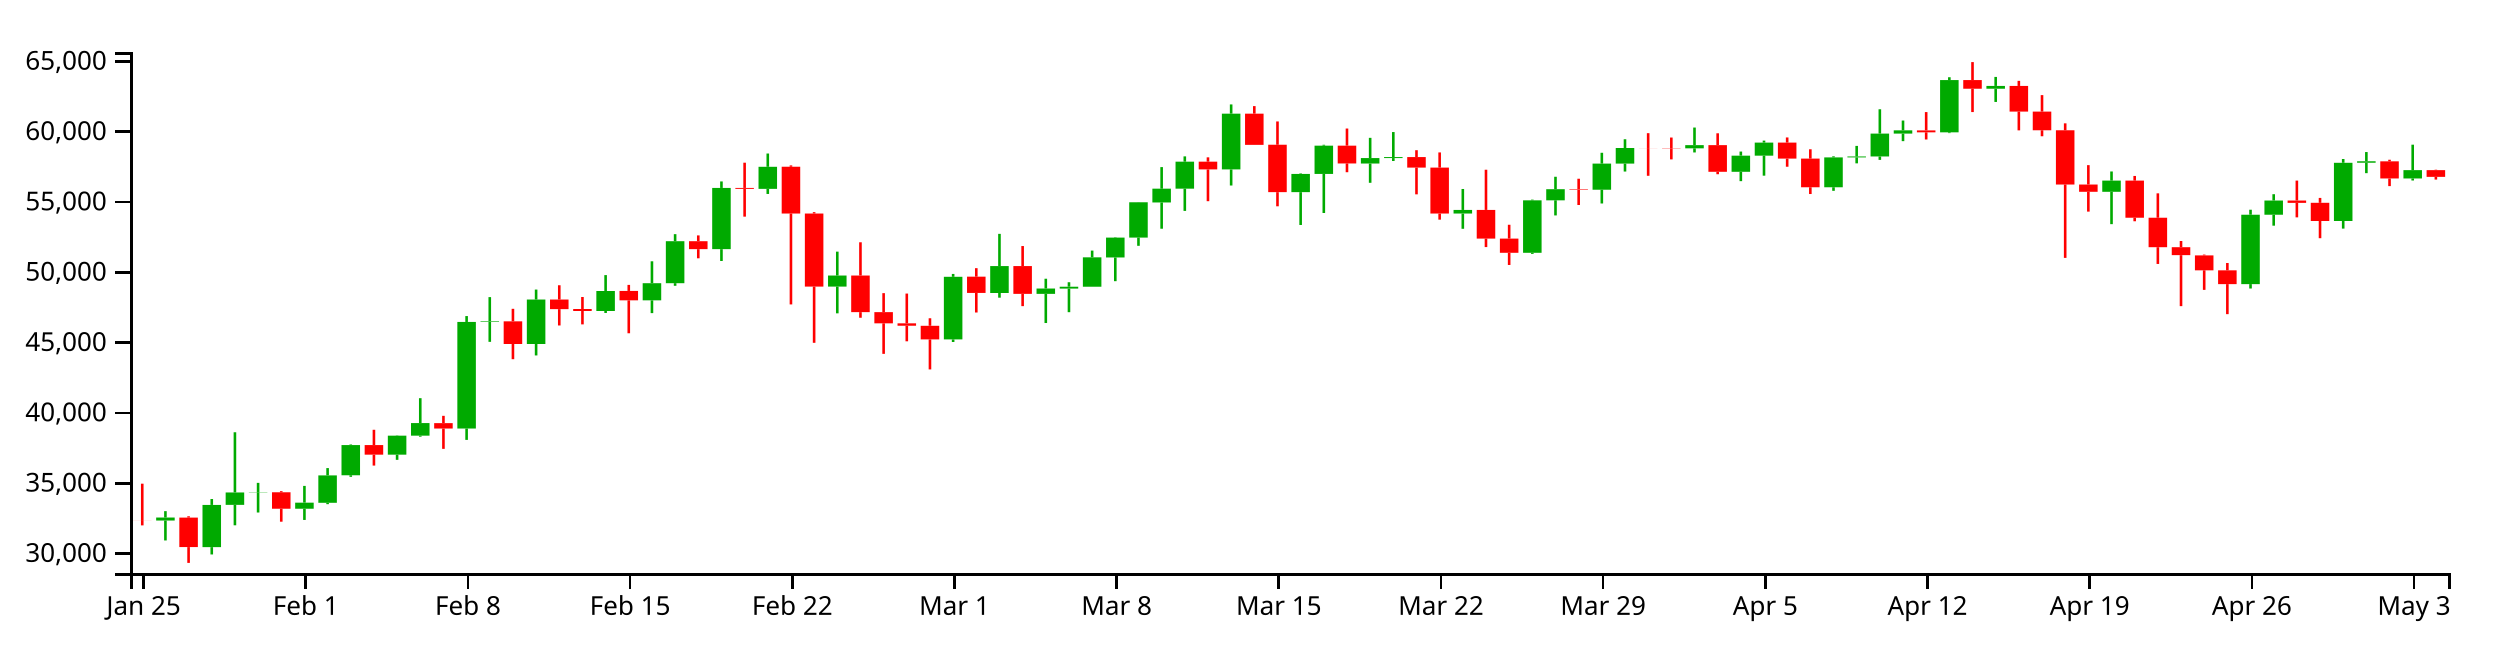
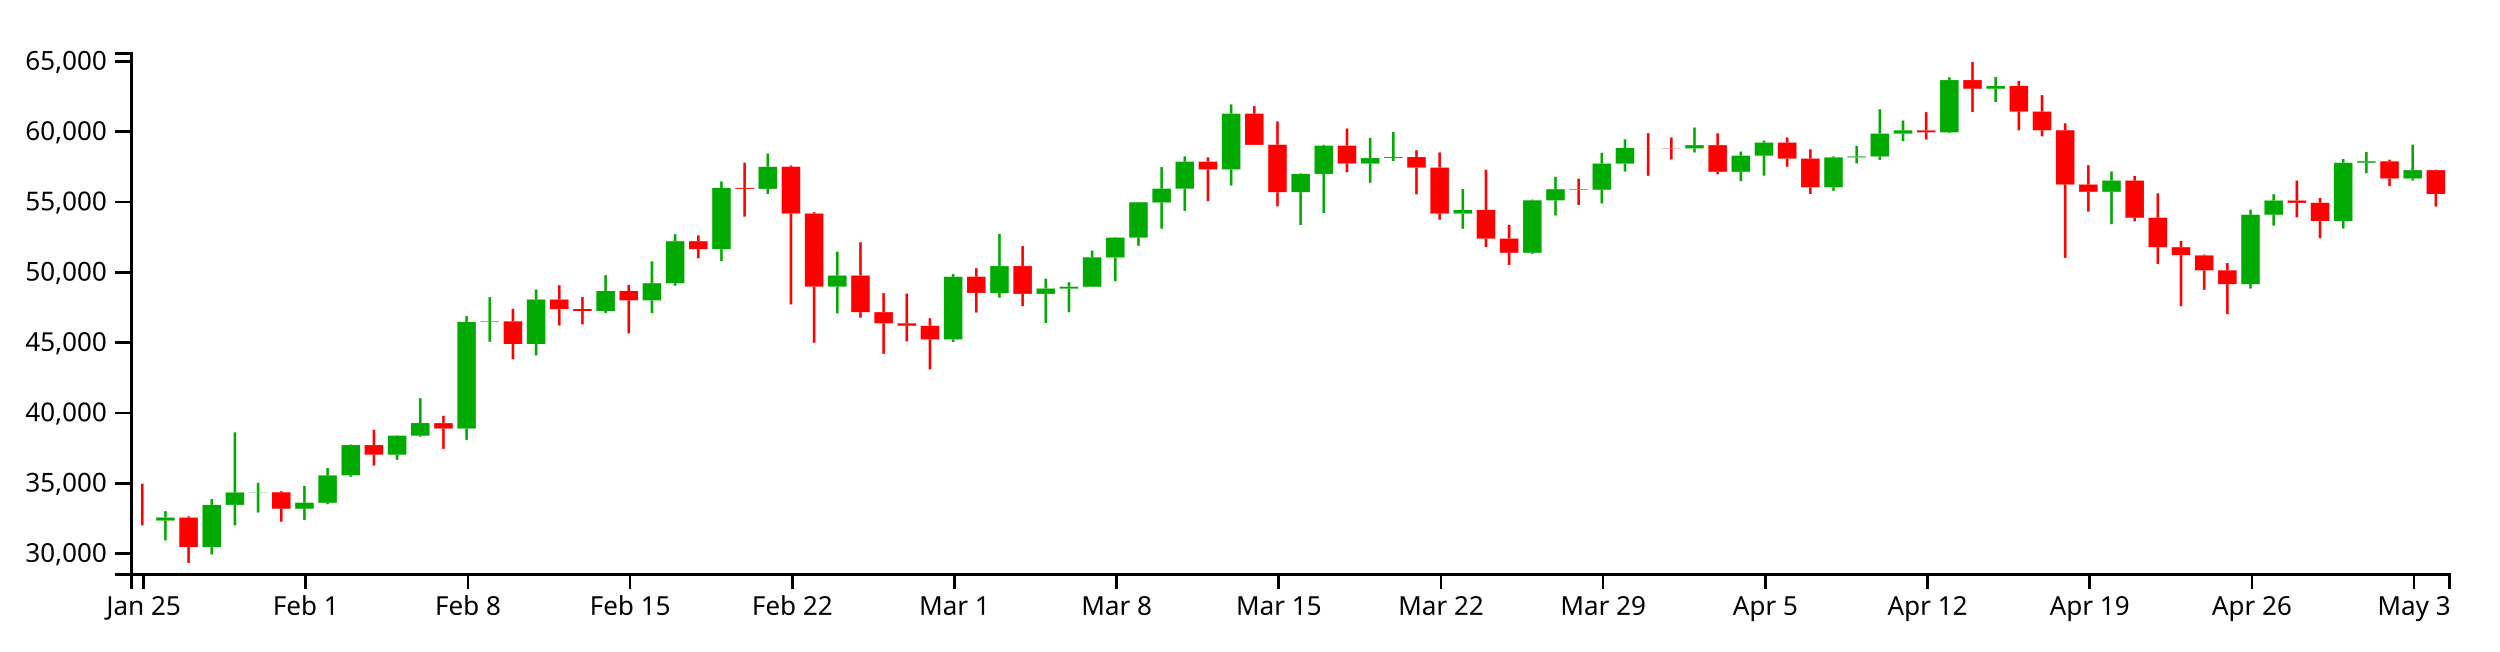
<svg xmlns="http://www.w3.org/2000/svg" version="1.1" width="960" height="250">
  <g transform="translate(50,20)">
    <style>.axis path,.axis line{fill:none;stroke:#000;shape-rendering:crispEdges;}path.candle{stroke:#000000;}path.candle.body{stroke-width:0;}path.candle.up{fill:#00AA00;stroke:#00AA00;}path.candle.down{fill:#FF0000;stroke:#FF0000;}</style>
    <g class="candlestick">
      <g class="data">
        <path class="candle body up" d="M 9.964 179.886 l 7.117 0 L 17.081 178.733 l -7.117 0 L 9.964 179.886 M 27.757 190.103 l 7.117 0 L 34.874 173.889 l -7.117 0 L 27.757 190.103 M 36.653 173.871 l 7.117 0 L 43.77 169.097 l -7.117 0 L 36.653 173.871 M 45.55 169.129 l 7.117 0 L 52.667 169.039 l -7.117 0 L 45.55 169.129 M 63.343 175.357 l 7.117 0 L 70.46 173.017 l -7.117 0 L 63.343 175.357 M 72.239 173.067 l 7.117 0 L 79.356 162.541 l -7.117 0 L 72.239 173.067 M 81.136 162.506 l 7.117 0 L 88.253 150.917 l -7.117 0 L 81.136 162.506 M 98.928 154.601 l 7.117 0 L 106.046 147.291 l -7.117 0 L 98.928 154.601 M 107.825 147.296 l 7.117 0 L 114.942 142.449 l -7.117 0 L 107.825 147.296 M 125.618 144.562 l 7.117 0 L 132.735 103.634 l -7.117 0 L 125.618 144.562 M 134.514 103.634 l 7.117 0 L 141.631 103.388 l -7.117 0 L 134.514 103.634 M 152.307 112.098 l 7.117 0 L 159.424 95.023 l -7.117 0 L 152.307 112.098 M 178.996 99.412 l 7.117 0 L 186.114 91.738 l -7.117 0 L 178.996 99.412 M 196.789 95.338 l 7.117 0 L 203.906 88.738 l -7.117 0 L 196.789 95.338 M 205.686 88.738 l 7.117 0 L 212.803 72.612 l -7.117 0 L 205.686 88.738 M 223.479 75.674 l 7.117 0 L 230.596 52.166 l -7.117 0 L 223.479 75.674 M 241.271 52.516 l 7.117 0 L 248.389 44.052 l -7.117 0 L 241.271 52.516 M 267.961 90.047 l 7.117 0 L 275.078 85.807 l -7.117 0 L 267.961 90.047 M 312.443 110.334 l 7.117 0 L 319.56 86.288 l -7.117 0 L 312.443 110.334 M 330.236 92.501 l 7.117 0 L 337.353 82.172 l -7.117 0 L 330.236 92.501 M 348.029 92.838 l 7.117 0 L 355.146 90.799 l -7.117 0 L 348.029 92.838 M 356.925 90.826 l 7.117 0 L 364.042 90.094 l -7.117 0 L 356.925 90.826 M 365.822 90.094 l 7.117 0 L 372.939 78.811 l -7.117 0 L 365.822 90.094 M 374.718 78.879 l 7.117 0 L 381.835 71.232 l -7.117 0 L 374.718 78.879 M 383.615 71.232 l 7.117 0 L 390.732 57.682 l -7.117 0 L 383.615 71.232 M 392.511 57.735 l 7.117 0 L 399.628 52.46 l -7.117 0 L 392.511 57.735 M 401.407 52.46 l 7.117 0 L 408.525 42.083 l -7.117 0 L 401.407 52.46 M 419.2 45.061 l 7.117 0 L 426.317 23.641 l -7.117 0 L 419.2 45.061 M 445.89 53.79 l 7.117 0 L 453.007 46.794 l -7.117 0 L 445.89 53.79 M 454.786 46.794 l 7.117 0 L 461.903 35.928 l -7.117 0 L 454.786 46.794 M 472.579 42.797 l 7.117 0 L 479.696 40.696 l -7.117 0 L 472.579 42.797 M 481.475 40.696 l 7.117 0 L 488.593 40.306 l -7.117 0 L 481.475 40.696 M 508.165 62.009 l 7.117 0 L 515.282 60.617 l -7.117 0 L 508.165 62.009 M 534.854 77.072 l 7.117 0 L 541.971 56.92 l -7.117 0 L 534.854 77.072 M 543.75 56.92 l 7.117 0 L 550.868 52.646 l -7.117 0 L 543.75 56.92 M 561.543 52.859 l 7.117 0 L 568.661 42.826 l -7.117 0 L 561.543 52.859 M 570.44 42.827 l 7.117 0 L 577.557 36.827 l -7.117 0 L 570.44 42.827 M 597.129 36.968 l 7.117 0 L 604.246 35.728 l -7.117 0 L 597.129 36.968 M 614.922 45.978 l 7.117 0 L 622.039 39.767 l -7.117 0 L 614.922 45.978 M 623.818 39.767 l 7.117 0 L 630.936 34.756 l -7.117 0 L 623.818 39.767 M 650.508 51.91 l 7.117 0 L 657.625 40.439 l -7.117 0 L 650.508 51.91 M 659.404 40.439 l 7.117 0 L 666.521 40.088 l -7.117 0 L 659.404 40.439 M 668.301 40.088 l 7.117 0 L 675.418 31.305 l -7.117 0 L 668.301 40.088 M 677.197 31.305 l 7.117 0 L 684.314 30.045 l -7.117 0 L 677.197 31.305 M 694.99 30.814 l 7.117 0 L 702.107 10.753 l -7.117 0 L 694.99 30.814 M 712.783 14.076 l 7.117 0 L 719.9 12.994 l -7.117 0 L 712.783 14.076 M 757.265 53.639 l 7.117 0 L 764.382 49.363 l -7.117 0 L 757.265 53.639 M 810.644 89.098 l 7.117 0 L 817.761 62.451 l -7.117 0 L 810.644 89.098 M 819.54 62.451 l 7.117 0 L 826.657 56.993 l -7.117 0 L 819.54 62.451 M 846.23 64.861 l 7.117 0 L 853.347 42.509 l -7.117 0 L 846.23 64.861 M 855.126 42.493 l 7.117 0 L 862.243 41.936 l -7.117 0 L 855.126 42.493 M 872.919 48.536 l 7.117 0 L 880.036 45.343 l -7.117 0 L 872.919 48.536" />
-         <path class="candle body down" d="M 1.068 179.858 l 7.117 0 L 8.185 179.886 l -7.117 0 L 1.068 179.858 M 18.86 178.753 l 7.117 0 L 25.978 190.082 l -7.117 0 L 18.86 178.753 M 54.446 169.039 l 7.117 0 L 61.563 175.357 l -7.117 0 L 54.446 169.039 M 90.032 150.909 l 7.117 0 L 97.149 154.601 l -7.117 0 L 90.032 150.909 M 116.721 142.481 l 7.117 0 L 123.838 144.562 l -7.117 0 L 116.721 142.481 M 143.411 103.388 l 7.117 0 L 150.528 112.098 l -7.117 0 L 143.411 103.388 M 161.204 95.028 l 7.117 0 L 168.321 98.705 l -7.117 0 L 161.204 95.028 M 170.1 98.648 l 7.117 0 L 177.217 99.429 l -7.117 0 L 170.1 98.648 M 187.893 91.724 l 7.117 0 L 195.01 95.338 l -7.117 0 L 187.893 91.724 M 214.582 72.623 l 7.117 0 L 221.699 75.674 l -7.117 0 L 214.582 72.623 M 232.375 52.166 l 7.117 0 L 239.492 52.516 l -7.117 0 L 232.375 52.166 M 250.168 44.031 l 7.117 0 L 257.285 61.985 l -7.117 0 L 250.168 44.031 M 259.064 61.985 l 7.117 0 L 266.182 90.047 l -7.117 0 L 259.064 61.985 M 276.857 85.807 l 7.117 0 L 283.974 99.86 l -7.117 0 L 276.857 85.807 M 285.754 99.86 l 7.117 0 L 292.871 104.163 l -7.117 0 L 285.754 99.86 M 294.65 104.163 l 7.117 0 L 301.767 105.084 l -7.117 0 L 294.65 104.163 M 303.547 105.099 l 7.117 0 L 310.664 110.326 l -7.117 0 L 303.547 105.099 M 321.339 86.241 l 7.117 0 L 328.457 92.479 l -7.117 0 L 321.339 86.241 M 339.132 82.172 l 7.117 0 L 346.25 92.838 l -7.117 0 L 339.132 82.172 M 410.304 42.083 l 7.117 0 L 417.421 45.061 l -7.117 0 L 410.304 42.083 M 428.097 23.641 l 7.117 0 L 435.214 35.629 l -7.117 0 L 428.097 23.641 M 436.993 35.587 l 7.117 0 L 444.11 53.79 l -7.117 0 L 436.993 35.587 M 463.683 35.928 l 7.117 0 L 470.8 42.758 l -7.117 0 L 463.683 35.928 M 490.372 40.318 l 7.117 0 L 497.489 44.36 l -7.117 0 L 490.372 40.318 M 499.268 44.36 l 7.117 0 L 506.385 62.009 l -7.117 0 L 499.268 44.36 M 517.061 60.607 l 7.117 0 L 524.178 71.619 l -7.117 0 L 517.061 60.607 M 525.958 71.618 l 7.117 0 L 533.075 77.072 l -7.117 0 L 525.958 71.618 M 552.647 52.646 l 7.117 0 L 559.764 52.859 l -7.117 0 L 552.647 52.646 M 579.336 36.827 l 7.117 0 L 586.453 36.859 l -7.117 0 L 579.336 36.827 M 588.233 36.865 l 7.117 0 L 595.35 36.968 l -7.117 0 L 588.233 36.865 M 606.026 35.728 l 7.117 0 L 613.143 45.978 l -7.117 0 L 606.026 35.728 M 632.715 34.756 l 7.117 0 L 639.832 40.906 l -7.117 0 L 632.715 34.756 M 641.611 40.912 l 7.117 0 L 648.729 51.909 l -7.117 0 L 641.611 40.912 M 686.094 30.064 l 7.117 0 L 693.211 30.814 l -7.117 0 L 686.094 30.064 M 703.886 10.753 l 7.117 0 L 711.004 14.076 l -7.117 0 L 703.886 10.753 M 721.679 13.001 l 7.117 0 L 728.796 22.85 l -7.117 0 L 721.679 13.001 M 730.576 22.85 l 7.117 0 L 737.693 30.022 l -7.117 0 L 730.576 22.85 M 739.472 30.022 l 7.117 0 L 746.589 50.848 l -7.117 0 L 739.472 30.022 M 748.369 50.848 l 7.117 0 L 755.486 53.639 l -7.117 0 L 748.369 50.848 M 766.162 49.363 l 7.117 0 L 773.279 63.605 l -7.117 0 L 766.162 49.363 M 775.058 63.605 l 7.117 0 L 782.175 74.927 l -7.117 0 L 775.058 63.605 M 783.954 74.927 l 7.117 0 L 791.072 77.983 l -7.117 0 L 783.954 74.927 M 792.851 78.061 l 7.117 0 L 799.968 83.8 l -7.117 0 L 792.851 78.061 M 801.747 83.8 l 7.117 0 L 808.864 89.098 l -7.117 0 L 801.747 83.8 M 828.437 56.993 l 7.117 0 L 835.554 57.889 l -7.117 0 L 828.437 56.993 M 837.333 57.888 l 7.117 0 L 844.45 64.861 l -7.117 0 L 837.333 57.888 M 864.022 41.952 l 7.117 0 L 871.14 48.536 l -7.117 0 L 864.022 41.952 M 881.815 45.343 l 7.117 0 L 888.932 47.923 l -7.117 0 L 881.815 45.343" />
+         <path class="candle body down" d="M 1.068 179.858 l 7.117 0 L 8.185 179.886 l -7.117 0 L 1.068 179.858 M 18.86 178.753 l 7.117 0 L 25.978 190.082 l -7.117 0 L 18.86 178.753 M 54.446 169.039 l 7.117 0 L 61.563 175.357 l -7.117 0 L 54.446 169.039 M 90.032 150.909 l 7.117 0 L 97.149 154.601 l -7.117 0 L 90.032 150.909 M 116.721 142.481 l 7.117 0 L 123.838 144.562 l -7.117 0 L 116.721 142.481 M 143.411 103.388 l 7.117 0 L 150.528 112.098 l -7.117 0 L 143.411 103.388 M 161.204 95.028 l 7.117 0 L 168.321 98.705 l -7.117 0 L 161.204 95.028 M 170.1 98.648 l 7.117 0 L 177.217 99.429 l -7.117 0 L 170.1 98.648 M 187.893 91.724 l 7.117 0 L 195.01 95.338 l -7.117 0 L 187.893 91.724 M 214.582 72.623 l 7.117 0 L 221.699 75.674 l -7.117 0 L 214.582 72.623 M 232.375 52.166 l 7.117 0 L 239.492 52.516 l -7.117 0 L 232.375 52.166 M 250.168 44.031 l 7.117 0 L 257.285 61.985 l -7.117 0 L 250.168 44.031 M 259.064 61.985 l 7.117 0 L 266.182 90.047 l -7.117 0 L 259.064 61.985 M 276.857 85.807 l 7.117 0 L 283.974 99.86 l -7.117 0 L 276.857 85.807 M 285.754 99.86 l 7.117 0 L 292.871 104.163 l -7.117 0 L 285.754 99.86 M 294.65 104.163 l 7.117 0 L 301.767 105.084 l -7.117 0 L 294.65 104.163 M 303.547 105.099 l 7.117 0 L 310.664 110.326 l -7.117 0 L 303.547 105.099 M 321.339 86.241 l 7.117 0 L 328.457 92.479 l -7.117 0 L 321.339 86.241 M 339.132 82.172 l 7.117 0 L 346.25 92.838 l -7.117 0 L 339.132 82.172 M 410.304 42.083 l 7.117 0 L 417.421 45.061 l -7.117 0 L 410.304 42.083 M 428.097 23.641 l 7.117 0 L 435.214 35.629 l -7.117 0 L 428.097 23.641 M 436.993 35.587 l 7.117 0 L 444.11 53.79 l -7.117 0 L 436.993 35.587 M 463.683 35.928 l 7.117 0 L 470.8 42.758 l -7.117 0 L 463.683 35.928 M 490.372 40.318 l 7.117 0 L 497.489 44.36 l -7.117 0 L 490.372 40.318 M 499.268 44.36 l 7.117 0 L 506.385 62.009 l -7.117 0 L 499.268 44.36 M 517.061 60.607 l 7.117 0 L 524.178 71.619 l -7.117 0 L 517.061 60.607 M 525.958 71.618 l 7.117 0 L 533.075 77.072 l -7.117 0 L 525.958 71.618 M 552.647 52.646 l 7.117 0 L 559.764 52.859 l -7.117 0 L 552.647 52.646 M 579.336 36.827 l 7.117 0 L 586.453 36.859 l -7.117 0 L 579.336 36.827 M 588.233 36.865 l 7.117 0 L 595.35 36.968 l -7.117 0 L 588.233 36.865 M 606.026 35.728 l 7.117 0 L 613.143 45.978 l -7.117 0 L 606.026 35.728 M 632.715 34.756 l 7.117 0 L 639.832 40.906 l -7.117 0 L 632.715 34.756 M 641.611 40.912 l 7.117 0 L 648.729 51.909 l -7.117 0 L 641.611 40.912 M 686.094 30.064 l 7.117 0 L 693.211 30.814 l -7.117 0 L 686.094 30.064 M 703.886 10.753 l 7.117 0 L 711.004 14.076 l -7.117 0 L 703.886 10.753 M 721.679 13.001 l 7.117 0 L 728.796 22.85 l -7.117 0 L 721.679 13.001 M 730.576 22.85 l 7.117 0 L 737.693 30.022 l -7.117 0 L 730.576 22.85 M 739.472 30.022 l 7.117 0 L 746.589 50.848 l -7.117 0 L 739.472 30.022 M 748.369 50.848 l 7.117 0 L 755.486 53.639 l -7.117 0 L 748.369 50.848 M 766.162 49.363 l 7.117 0 L 773.279 63.605 l -7.117 0 L 766.162 49.363 M 775.058 63.605 l 7.117 0 L 782.175 74.927 l -7.117 0 L 775.058 63.605 M 783.954 74.927 l 7.117 0 L 791.072 77.983 l -7.117 0 L 783.954 74.927 M 792.851 78.061 l 7.117 0 L 799.968 83.8 l -7.117 0 L 792.851 78.061 M 801.747 83.8 l 7.117 0 L 808.864 89.098 l -7.117 0 L 801.747 83.8 M 828.437 56.993 l 7.117 0 L 835.554 57.889 l -7.117 0 L 828.437 56.993 M 837.333 57.888 l 7.117 0 L 844.45 64.861 l -7.117 0 L 837.333 57.888 M 864.022 41.952 l 7.117 0 L 871.14 48.536 l -7.117 0 L 864.022 41.952 M 881.815 45.343 l 7.117 0 L 888.932 54.5 l -7.117 0 L 881.815 45.343" />
        <path class="candle body equal" />
        <path class="candle wick up" d="M 13.523 176.281 L 13.523 178.733 M 13.523 179.886 L 13.523 187.537 M 31.315 171.625 L 31.315 173.889 M 31.315 190.103 L 31.315 192.912 M 40.212 145.987 L 40.212 169.097 M 40.212 173.871 L 40.212 181.716 M 49.108 165.421 L 49.108 169.039 M 49.108 169.129 L 49.108 176.804 M 66.901 166.586 L 66.901 173.017 M 66.901 175.357 L 66.901 179.66 M 75.798 159.743 L 75.798 162.541 M 75.798 173.067 L 75.798 173.602 M 84.694 150.681 L 84.694 150.917 M 84.694 162.506 L 84.694 163.102 M 102.487 147.184 L 102.487 147.291 M 102.487 154.601 L 102.487 156.581 M 111.383 132.899 L 111.383 142.449 M 111.383 147.296 L 111.383 147.693 M 129.176 101.368 L 129.176 103.634 M 129.176 144.562 L 129.176 148.919 M 138.073 94.091 L 138.073 103.388 M 138.073 103.634 L 138.073 111.269 M 155.866 91.192 L 155.866 95.023 M 155.866 112.098 L 155.866 116.491 M 182.555 85.638 L 182.555 91.738 M 182.555 99.412 L 182.555 100.182 M 200.348 80.337 L 200.348 88.738 M 200.348 95.338 L 200.348 100.239 M 209.244 69.917 L 209.244 72.612 M 209.244 88.738 L 209.244 89.745 M 227.037 49.671 L 227.037 52.166 M 227.037 75.674 L 227.037 80.223 M 244.83 38.953 L 244.83 44.052 M 244.83 52.516 L 244.83 54.479 M 271.519 76.633 L 271.519 85.807 M 271.519 90.047 L 271.519 100.32 M 316.002 85.192 L 316.002 86.288 M 316.002 110.334 L 316.002 111.326 M 333.794 69.802 L 333.794 82.172 M 333.794 92.501 L 333.794 94.315 M 351.587 87.034 L 351.587 90.799 M 351.587 92.838 L 351.587 104.038 M 360.484 88.378 L 360.484 90.094 M 360.484 90.826 L 360.484 99.88 M 369.38 76.228 L 369.38 78.811 M 369.38 90.094 L 369.38 90.094 M 378.277 71.083 L 378.277 71.232 M 378.277 78.879 L 378.277 87.975 M 387.173 57.625 L 387.173 57.682 M 387.173 71.232 L 387.173 74.395 M 396.07 44.165 L 396.07 52.46 M 396.07 57.735 L 396.07 67.831 M 404.966 40.048 L 404.966 42.083 M 404.966 52.46 L 404.966 60.985 M 422.759 20.1 L 422.759 23.641 M 422.759 45.061 L 422.759 51.236 M 449.448 46.591 L 449.448 46.794 M 449.448 53.79 L 449.448 66.393 M 458.345 35.594 L 458.345 35.928 M 458.345 46.794 L 458.345 61.79 M 476.138 32.931 L 476.138 40.696 M 476.138 42.797 L 476.138 50.196 M 485.034 30.706 L 485.034 40.306 M 485.034 40.696 L 485.034 41.829 M 511.723 52.571 L 511.723 60.617 M 511.723 62.009 L 511.723 67.858 M 538.413 56.661 L 538.413 56.92 M 538.413 77.072 L 538.413 77.499 M 547.309 47.876 L 547.309 52.646 M 547.309 56.92 L 547.309 62.728 M 565.102 38.667 L 565.102 42.826 M 565.102 52.859 L 565.102 58.138 M 573.998 33.471 L 573.998 36.827 M 573.998 42.827 L 573.998 45.873 M 600.688 28.978 L 600.688 35.728 M 600.688 36.968 L 600.688 38.544 M 618.481 38.197 L 618.481 39.767 M 618.481 45.978 L 618.481 49.563 M 627.377 33.989 L 627.377 34.756 M 627.377 39.767 L 627.377 47.458 M 654.066 40.03 L 654.066 40.439 M 654.066 51.91 L 654.066 53.278 M 662.963 36.026 L 662.963 40.088 M 662.963 40.439 L 662.963 42.726 M 671.859 21.958 L 671.859 31.305 M 671.859 40.088 L 671.859 41.398 M 680.756 26.283 L 680.756 30.045 M 680.756 31.305 L 680.756 34.202 M 698.549 9.658 L 698.549 10.753 M 698.549 30.814 L 698.549 31.11 M 716.341 9.538 L 716.341 12.994 M 716.341 14.076 L 716.341 19.15 M 760.824 45.846 L 760.824 49.363 M 760.824 53.639 L 760.824 66.076 M 814.202 60.532 L 814.202 62.451 M 814.202 89.098 L 814.202 90.79 M 823.099 54.574 L 823.099 56.993 M 823.099 62.451 L 823.099 66.659 M 849.788 41.058 L 849.788 42.509 M 849.788 64.861 L 849.788 67.788 M 858.685 38.384 L 858.685 41.936 M 858.685 42.493 L 858.685 46.495 M 876.477 35.558 L 876.477 45.343 M 876.477 48.536 L 876.477 49.309" style="stroke-width: 1px;" />
-         <path class="candle wick down" d="M 4.626 165.734 L 4.626 179.858 M 4.626 179.886 L 4.626 181.745 M 22.419 178.25 L 22.419 178.753 M 22.419 190.082 L 22.419 196.154 M 58.005 168.608 L 58.005 169.039 M 58.005 175.357 L 58.005 180.332 M 93.591 145.034 L 93.591 150.909 M 93.591 154.601 L 93.591 158.784 M 120.28 139.679 L 120.28 142.481 M 120.28 144.562 L 120.28 152.363 M 146.969 98.584 L 146.969 103.388 M 146.969 112.098 L 146.969 117.933 M 164.762 89.535 L 164.762 95.028 M 164.762 98.705 L 164.762 104.983 M 173.659 94.048 L 173.659 98.648 M 173.659 99.429 L 173.659 104.565 M 191.451 89.399 L 191.451 91.724 M 191.451 95.338 L 191.451 107.976 M 218.141 70.396 L 218.141 72.623 M 218.141 75.674 L 218.141 79.188 M 235.934 42.476 L 235.934 52.166 M 235.934 52.516 L 235.934 63.193 M 253.727 43.512 L 253.727 44.031 M 253.727 61.985 L 253.727 96.9 M 262.623 61.467 L 262.623 61.985 M 262.623 90.047 L 262.623 111.639 M 280.416 73.033 L 280.416 85.807 M 280.416 99.86 L 280.416 102.017 M 289.312 92.568 L 289.312 99.86 M 289.312 104.163 L 289.312 115.882 M 298.209 92.731 L 298.209 104.163 M 298.209 105.084 L 298.209 111.059 M 307.105 102.211 L 307.105 105.099 M 307.105 110.326 L 307.105 121.859 M 324.898 82.978 L 324.898 86.241 M 324.898 92.479 L 324.898 100.001 M 342.691 74.479 L 342.691 82.172 M 342.691 92.838 L 342.691 97.558 M 413.862 40.418 L 413.862 42.083 M 413.862 45.061 L 413.862 57.259 M 431.655 20.744 L 431.655 23.641 M 431.655 35.629 L 431.655 35.637 M 440.552 26.637 L 440.552 35.587 M 440.552 53.79 L 440.552 59.218 M 467.241 29.356 L 467.241 35.928 M 467.241 42.758 L 467.241 46.134 M 493.93 37.677 L 493.93 40.318 M 493.93 44.36 L 493.93 54.628 M 502.827 38.532 L 502.827 44.36 M 502.827 62.009 L 502.827 64.348 M 520.62 45.178 L 520.62 60.607 M 520.62 71.619 L 520.62 74.878 M 529.516 66.308 L 529.516 71.618 M 529.516 77.072 L 529.516 81.749 M 556.206 48.635 L 556.206 52.646 M 556.206 52.859 L 556.206 58.722 M 582.895 31.138 L 582.895 36.827 M 582.895 36.859 L 582.895 47.505 M 591.791 32.812 L 591.791 36.865 M 591.791 36.968 L 591.791 41.207 M 609.584 31.183 L 609.584 35.728 M 609.584 45.978 L 609.584 46.906 M 636.273 32.784 L 636.273 34.756 M 636.273 40.906 L 636.273 44.028 M 645.17 37.321 L 645.17 40.912 M 645.17 51.909 L 645.17 54.504 M 689.652 23.038 L 689.652 30.064 M 689.652 30.814 L 689.652 33.565 M 707.445 3.846 L 707.445 10.753 M 707.445 14.076 L 707.445 23.032 M 725.238 11.047 L 725.238 13.001 M 725.238 22.85 L 725.238 30.058 M 734.134 16.525 L 734.134 22.85 M 734.134 30.022 L 734.134 32.321 M 743.031 27.363 L 743.031 30.022 M 743.031 50.848 L 743.031 79.029 M 751.927 43.413 L 751.927 50.848 M 751.927 53.639 L 751.927 61.262 M 769.72 47.565 L 769.72 49.363 M 769.72 63.605 L 769.72 64.964 M 778.617 54.242 L 778.617 63.605 M 778.617 74.927 L 778.617 81.358 M 787.513 72.546 L 787.513 74.927 M 787.513 77.983 L 787.513 97.558 M 796.409 77.761 L 796.409 78.061 M 796.409 83.8 L 796.409 91.31 M 805.306 80.992 L 805.306 83.8 M 805.306 89.098 L 805.306 100.636 M 831.995 49.347 L 831.995 56.993 M 831.995 57.889 L 831.995 63.467 M 840.892 56.001 L 840.892 57.888 M 840.892 64.861 L 840.892 71.471 M 867.581 41.339 L 867.581 41.952 M 867.581 48.536 L 867.581 51.468 M 885.374 45.178 L 885.374 45.343 M 885.374 47.923 L 885.374 48.958" style="stroke-width: 1px;" />
+         <path class="candle wick down" d="M 4.626 165.734 L 4.626 179.858 M 4.626 179.886 L 4.626 181.745 M 22.419 178.25 L 22.419 178.753 M 22.419 190.082 L 22.419 196.154 M 58.005 168.608 L 58.005 169.039 M 58.005 175.357 L 58.005 180.332 M 93.591 145.034 L 93.591 150.909 M 93.591 154.601 L 93.591 158.784 M 120.28 139.679 L 120.28 142.481 M 120.28 144.562 L 120.28 152.363 M 146.969 98.584 L 146.969 103.388 M 146.969 112.098 L 146.969 117.933 M 164.762 89.535 L 164.762 95.028 M 164.762 98.705 L 164.762 104.983 M 173.659 94.048 L 173.659 98.648 M 173.659 99.429 L 173.659 104.565 M 191.451 89.399 L 191.451 91.724 M 191.451 95.338 L 191.451 107.976 M 218.141 70.396 L 218.141 72.623 M 218.141 75.674 L 218.141 79.188 M 235.934 42.476 L 235.934 52.166 M 235.934 52.516 L 235.934 63.193 M 253.727 43.512 L 253.727 44.031 M 253.727 61.985 L 253.727 96.9 M 262.623 61.467 L 262.623 61.985 M 262.623 90.047 L 262.623 111.639 M 280.416 73.033 L 280.416 85.807 M 280.416 99.86 L 280.416 102.017 M 289.312 92.568 L 289.312 99.86 M 289.312 104.163 L 289.312 115.882 M 298.209 92.731 L 298.209 104.163 M 298.209 105.084 L 298.209 111.059 M 307.105 102.211 L 307.105 105.099 M 307.105 110.326 L 307.105 121.859 M 324.898 82.978 L 324.898 86.241 M 324.898 92.479 L 324.898 100.001 M 342.691 74.479 L 342.691 82.172 M 342.691 92.838 L 342.691 97.558 M 413.862 40.418 L 413.862 42.083 M 413.862 45.061 L 413.862 57.259 M 431.655 20.744 L 431.655 23.641 M 431.655 35.629 L 431.655 35.637 M 440.552 26.637 L 440.552 35.587 M 440.552 53.79 L 440.552 59.218 M 467.241 29.356 L 467.241 35.928 M 467.241 42.758 L 467.241 46.134 M 493.93 37.677 L 493.93 40.318 M 493.93 44.36 L 493.93 54.628 M 502.827 38.532 L 502.827 44.36 M 502.827 62.009 L 502.827 64.348 M 520.62 45.178 L 520.62 60.607 M 520.62 71.619 L 520.62 74.878 M 529.516 66.308 L 529.516 71.618 M 529.516 77.072 L 529.516 81.749 M 556.206 48.635 L 556.206 52.646 M 556.206 52.859 L 556.206 58.722 M 582.895 31.138 L 582.895 36.827 M 582.895 36.859 L 582.895 47.505 M 591.791 32.812 L 591.791 36.865 M 591.791 36.968 L 591.791 41.207 M 609.584 31.183 L 609.584 35.728 M 609.584 45.978 L 609.584 46.906 M 636.273 32.784 L 636.273 34.756 M 636.273 40.906 L 636.273 44.028 M 645.17 37.321 L 645.17 40.912 M 645.17 51.909 L 645.17 54.504 M 689.652 23.038 L 689.652 30.064 M 689.652 30.814 L 689.652 33.565 M 707.445 3.846 L 707.445 10.753 M 707.445 14.076 L 707.445 23.032 M 725.238 11.047 L 725.238 13.001 M 725.238 22.85 L 725.238 30.058 M 734.134 16.525 L 734.134 22.85 M 734.134 30.022 L 734.134 32.321 M 743.031 27.363 L 743.031 30.022 M 743.031 50.848 L 743.031 79.029 M 751.927 43.413 L 751.927 50.848 M 751.927 53.639 L 751.927 61.262 M 769.72 47.565 L 769.72 49.363 M 769.72 63.605 L 769.72 64.964 M 778.617 54.242 L 778.617 63.605 M 778.617 74.927 L 778.617 81.358 M 787.513 72.546 L 787.513 74.927 M 787.513 77.983 L 787.513 97.558 M 796.409 77.761 L 796.409 78.061 M 796.409 83.8 L 796.409 91.31 M 805.306 80.992 L 805.306 83.8 M 805.306 89.098 L 805.306 100.636 M 831.995 49.347 L 831.995 56.993 M 831.995 57.889 L 831.995 63.467 M 840.892 56.001 L 840.892 57.888 M 840.892 64.861 L 840.892 71.471 M 867.581 41.339 L 867.581 41.952 M 867.581 48.536 L 867.581 51.468 M 885.374 45.178 L 885.374 45.343 M 885.374 54.5 L 885.374 59.326" style="stroke-width: 1px;" />
        <path class="candle wick equal" style="stroke-width: 1px;" />
      </g>
    </g>
    <g class="x axis" transform="translate(0,200)" fill="none" font-size="10" font-family="sans-serif" text-anchor="middle">
      <path class="domain" stroke="#000" d="M0.5,6V0.5H890.5V6" />
      <g class="tick" opacity="1" transform="translate(4.62615,0)">
        <line stroke="#000" y2="6" x1="0.5" x2="0.5" />
        <text fill="#000" y="9" x="0.5" dy="0.71em">Jan 25</text>
      </g>
      <g class="tick" opacity="1" transform="translate(66.90124,0)">
        <line stroke="#000" y2="6" x1="0.5" x2="0.5" />
        <text fill="#000" y="9" x="0.5" dy="0.71em">Feb  1</text>
      </g>
      <g class="tick" opacity="1" transform="translate(129.1763,0)">
        <line stroke="#000" y2="6" x1="0.5" x2="0.5" />
        <text fill="#000" y="9" x="0.5" dy="0.71em">Feb  8</text>
      </g>
      <g class="tick" opacity="1" transform="translate(191.4514,0)">
        <line stroke="#000" y2="6" x1="0.5" x2="0.5" />
        <text fill="#000" y="9" x="0.5" dy="0.71em">Feb 15</text>
      </g>
      <g class="tick" opacity="1" transform="translate(253.7265,0)">
        <line stroke="#000" y2="6" x1="0.5" x2="0.5" />
        <text fill="#000" y="9" x="0.5" dy="0.71em">Feb 22</text>
      </g>
      <g class="tick" opacity="1" transform="translate(316.0016,0)">
        <line stroke="#000" y2="6" x1="0.5" x2="0.5" />
        <text fill="#000" y="9" x="0.5" dy="0.71em">Mar  1</text>
      </g>
      <g class="tick" opacity="1" transform="translate(378.2767,0)">
        <line stroke="#000" y2="6" x1="0.5" x2="0.5" />
        <text fill="#000" y="9" x="0.5" dy="0.71em">Mar  8</text>
      </g>
      <g class="tick" opacity="1" transform="translate(440.5518,0)">
        <line stroke="#000" y2="6" x1="0.5" x2="0.5" />
        <text fill="#000" y="9" x="0.5" dy="0.71em">Mar 15</text>
      </g>
      <g class="tick" opacity="1" transform="translate(502.8269,0)">
        <line stroke="#000" y2="6" x1="0.5" x2="0.5" />
        <text fill="#000" y="9" x="0.5" dy="0.71em">Mar 22</text>
      </g>
      <g class="tick" opacity="1" transform="translate(565.102,0)">
        <line stroke="#000" y2="6" x1="0.5" x2="0.5" />
        <text fill="#000" y="9" x="0.5" dy="0.71em">Mar 29</text>
      </g>
      <g class="tick" opacity="1" transform="translate(627.377,0)">
        <line stroke="#000" y2="6" x1="0.5" x2="0.5" />
        <text fill="#000" y="9" x="0.5" dy="0.71em">Apr  5</text>
      </g>
      <g class="tick" opacity="1" transform="translate(689.6521,0)">
        <line stroke="#000" y2="6" x1="0.5" x2="0.5" />
        <text fill="#000" y="9" x="0.5" dy="0.71em">Apr 12</text>
      </g>
      <g class="tick" opacity="1" transform="translate(751.9272,0)">
        <line stroke="#000" y2="6" x1="0.5" x2="0.5" />
        <text fill="#000" y="9" x="0.5" dy="0.71em">Apr 19</text>
      </g>
      <g class="tick" opacity="1" transform="translate(814.2023,0)">
        <line stroke="#000" y2="6" x1="0.5" x2="0.5" />
        <text fill="#000" y="9" x="0.5" dy="0.71em">Apr 26</text>
      </g>
      <g class="tick" opacity="1" transform="translate(876.4774,0)">
        <line stroke="#000" y2="6" x1="0.5" x2="0.5" />
        <text fill="#000" y="9" x="0.5" dy="0.71em">May  3</text>
      </g>
    </g>
    <g class="y axis" fill="none" font-size="10" font-family="sans-serif" text-anchor="end">
      <path class="domain" stroke="#000" d="M-6,200.5H0.5V0.5H-6" />
      <g class="tick" opacity="1" transform="translate(0,192.0591)">
        <line stroke="#000" x2="-6" y1="0.5" y2="0.5" />
        <text fill="#000" x="-9" y="0.5" dy="0.32em">30,000</text>
      </g>
      <g class="tick" opacity="1" transform="translate(0,165.0589)">
        <line stroke="#000" x2="-6" y1="0.5" y2="0.5" />
        <text fill="#000" x="-9" y="0.5" dy="0.32em">35,000</text>
      </g>
      <g class="tick" opacity="1" transform="translate(0,138.0587)">
        <line stroke="#000" x2="-6" y1="0.5" y2="0.5" />
        <text fill="#000" x="-9" y="0.5" dy="0.32em">40,000</text>
      </g>
      <g class="tick" opacity="1" transform="translate(0,111.0585)">
        <line stroke="#000" x2="-6" y1="0.5" y2="0.5" />
        <text fill="#000" x="-9" y="0.5" dy="0.32em">45,000</text>
      </g>
      <g class="tick" opacity="1" transform="translate(0,84.05833)">
        <line stroke="#000" x2="-6" y1="0.5" y2="0.5" />
        <text fill="#000" x="-9" y="0.5" dy="0.32em">50,000</text>
      </g>
      <g class="tick" opacity="1" transform="translate(0,57.05814)">
        <line stroke="#000" x2="-6" y1="0.5" y2="0.5" />
        <text fill="#000" x="-9" y="0.5" dy="0.32em">55,000</text>
      </g>
      <g class="tick" opacity="1" transform="translate(0,30.05794)">
        <line stroke="#000" x2="-6" y1="0.5" y2="0.5" />
        <text fill="#000" x="-9" y="0.5" dy="0.32em">60,000</text>
      </g>
      <g class="tick" opacity="1" transform="translate(0,3.057748)">
        <line stroke="#000" x2="-6" y1="0.5" y2="0.5" />
        <text fill="#000" x="-9" y="0.5" dy="0.32em">65,000</text>
      </g>
      <text transform="rotate(-90)" y="6" dy=".71em" style="text-anchor: end;">Price ($)</text>
    </g>
  </g>
</svg>
